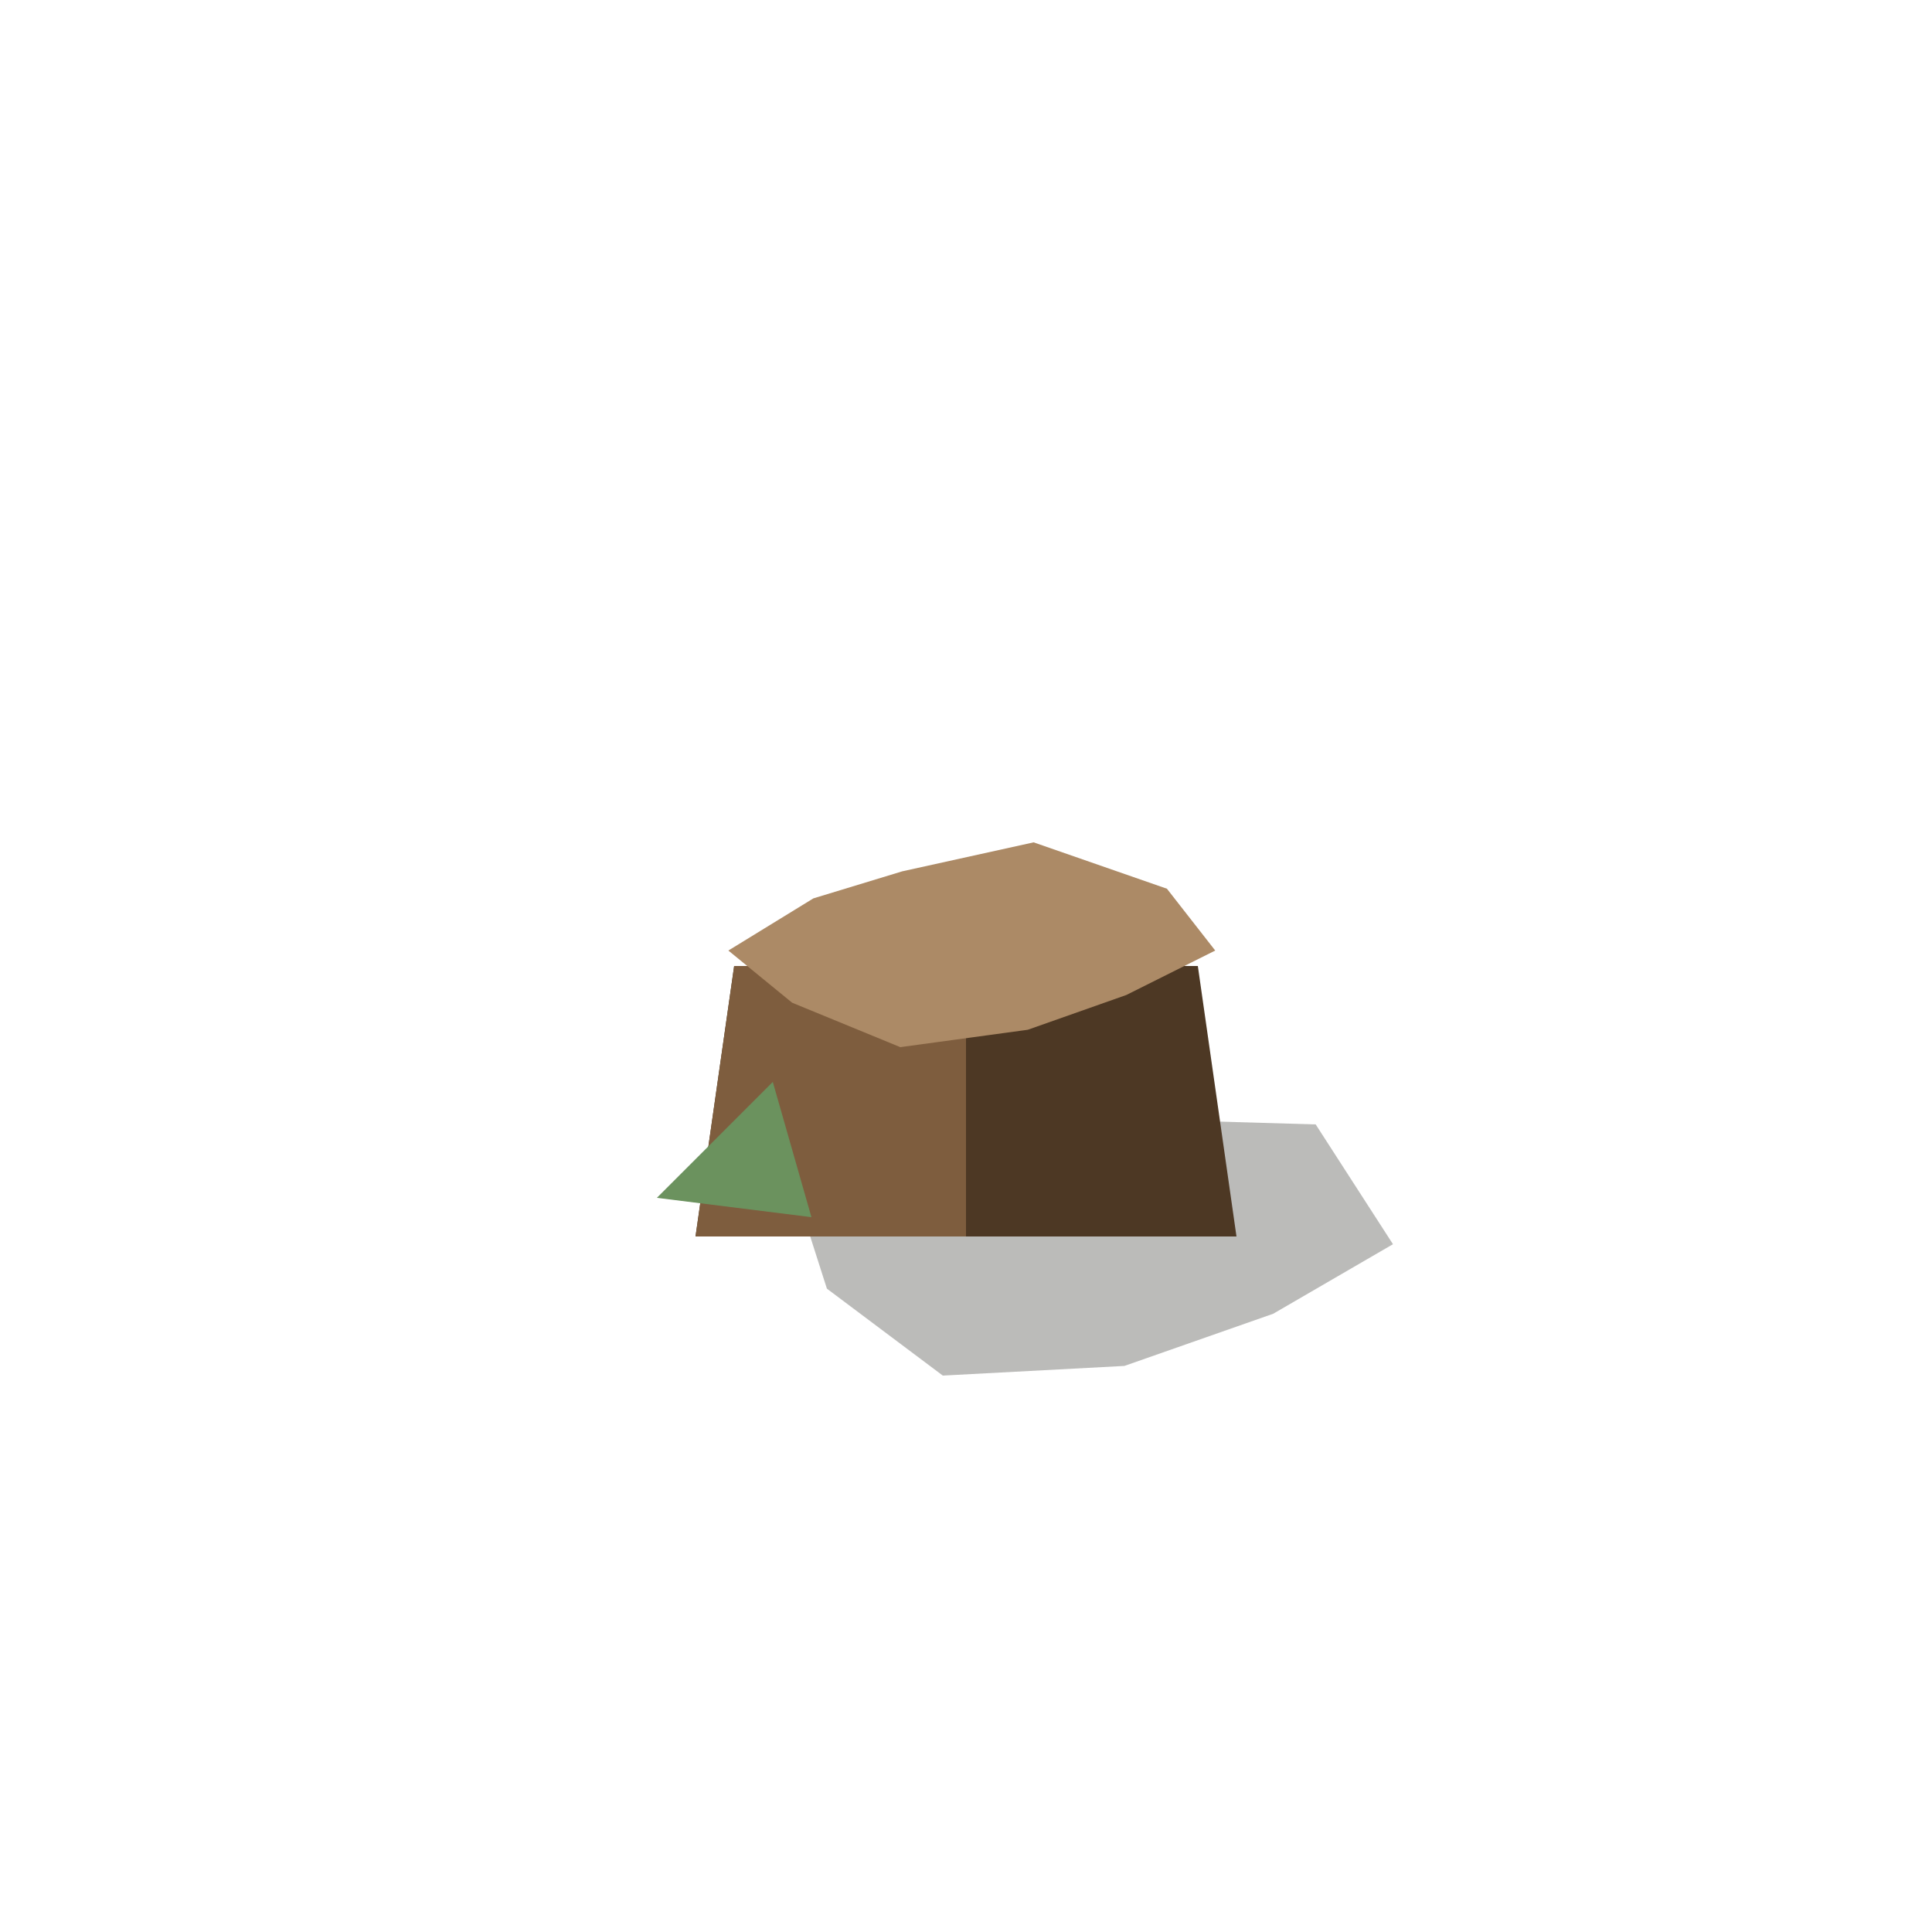
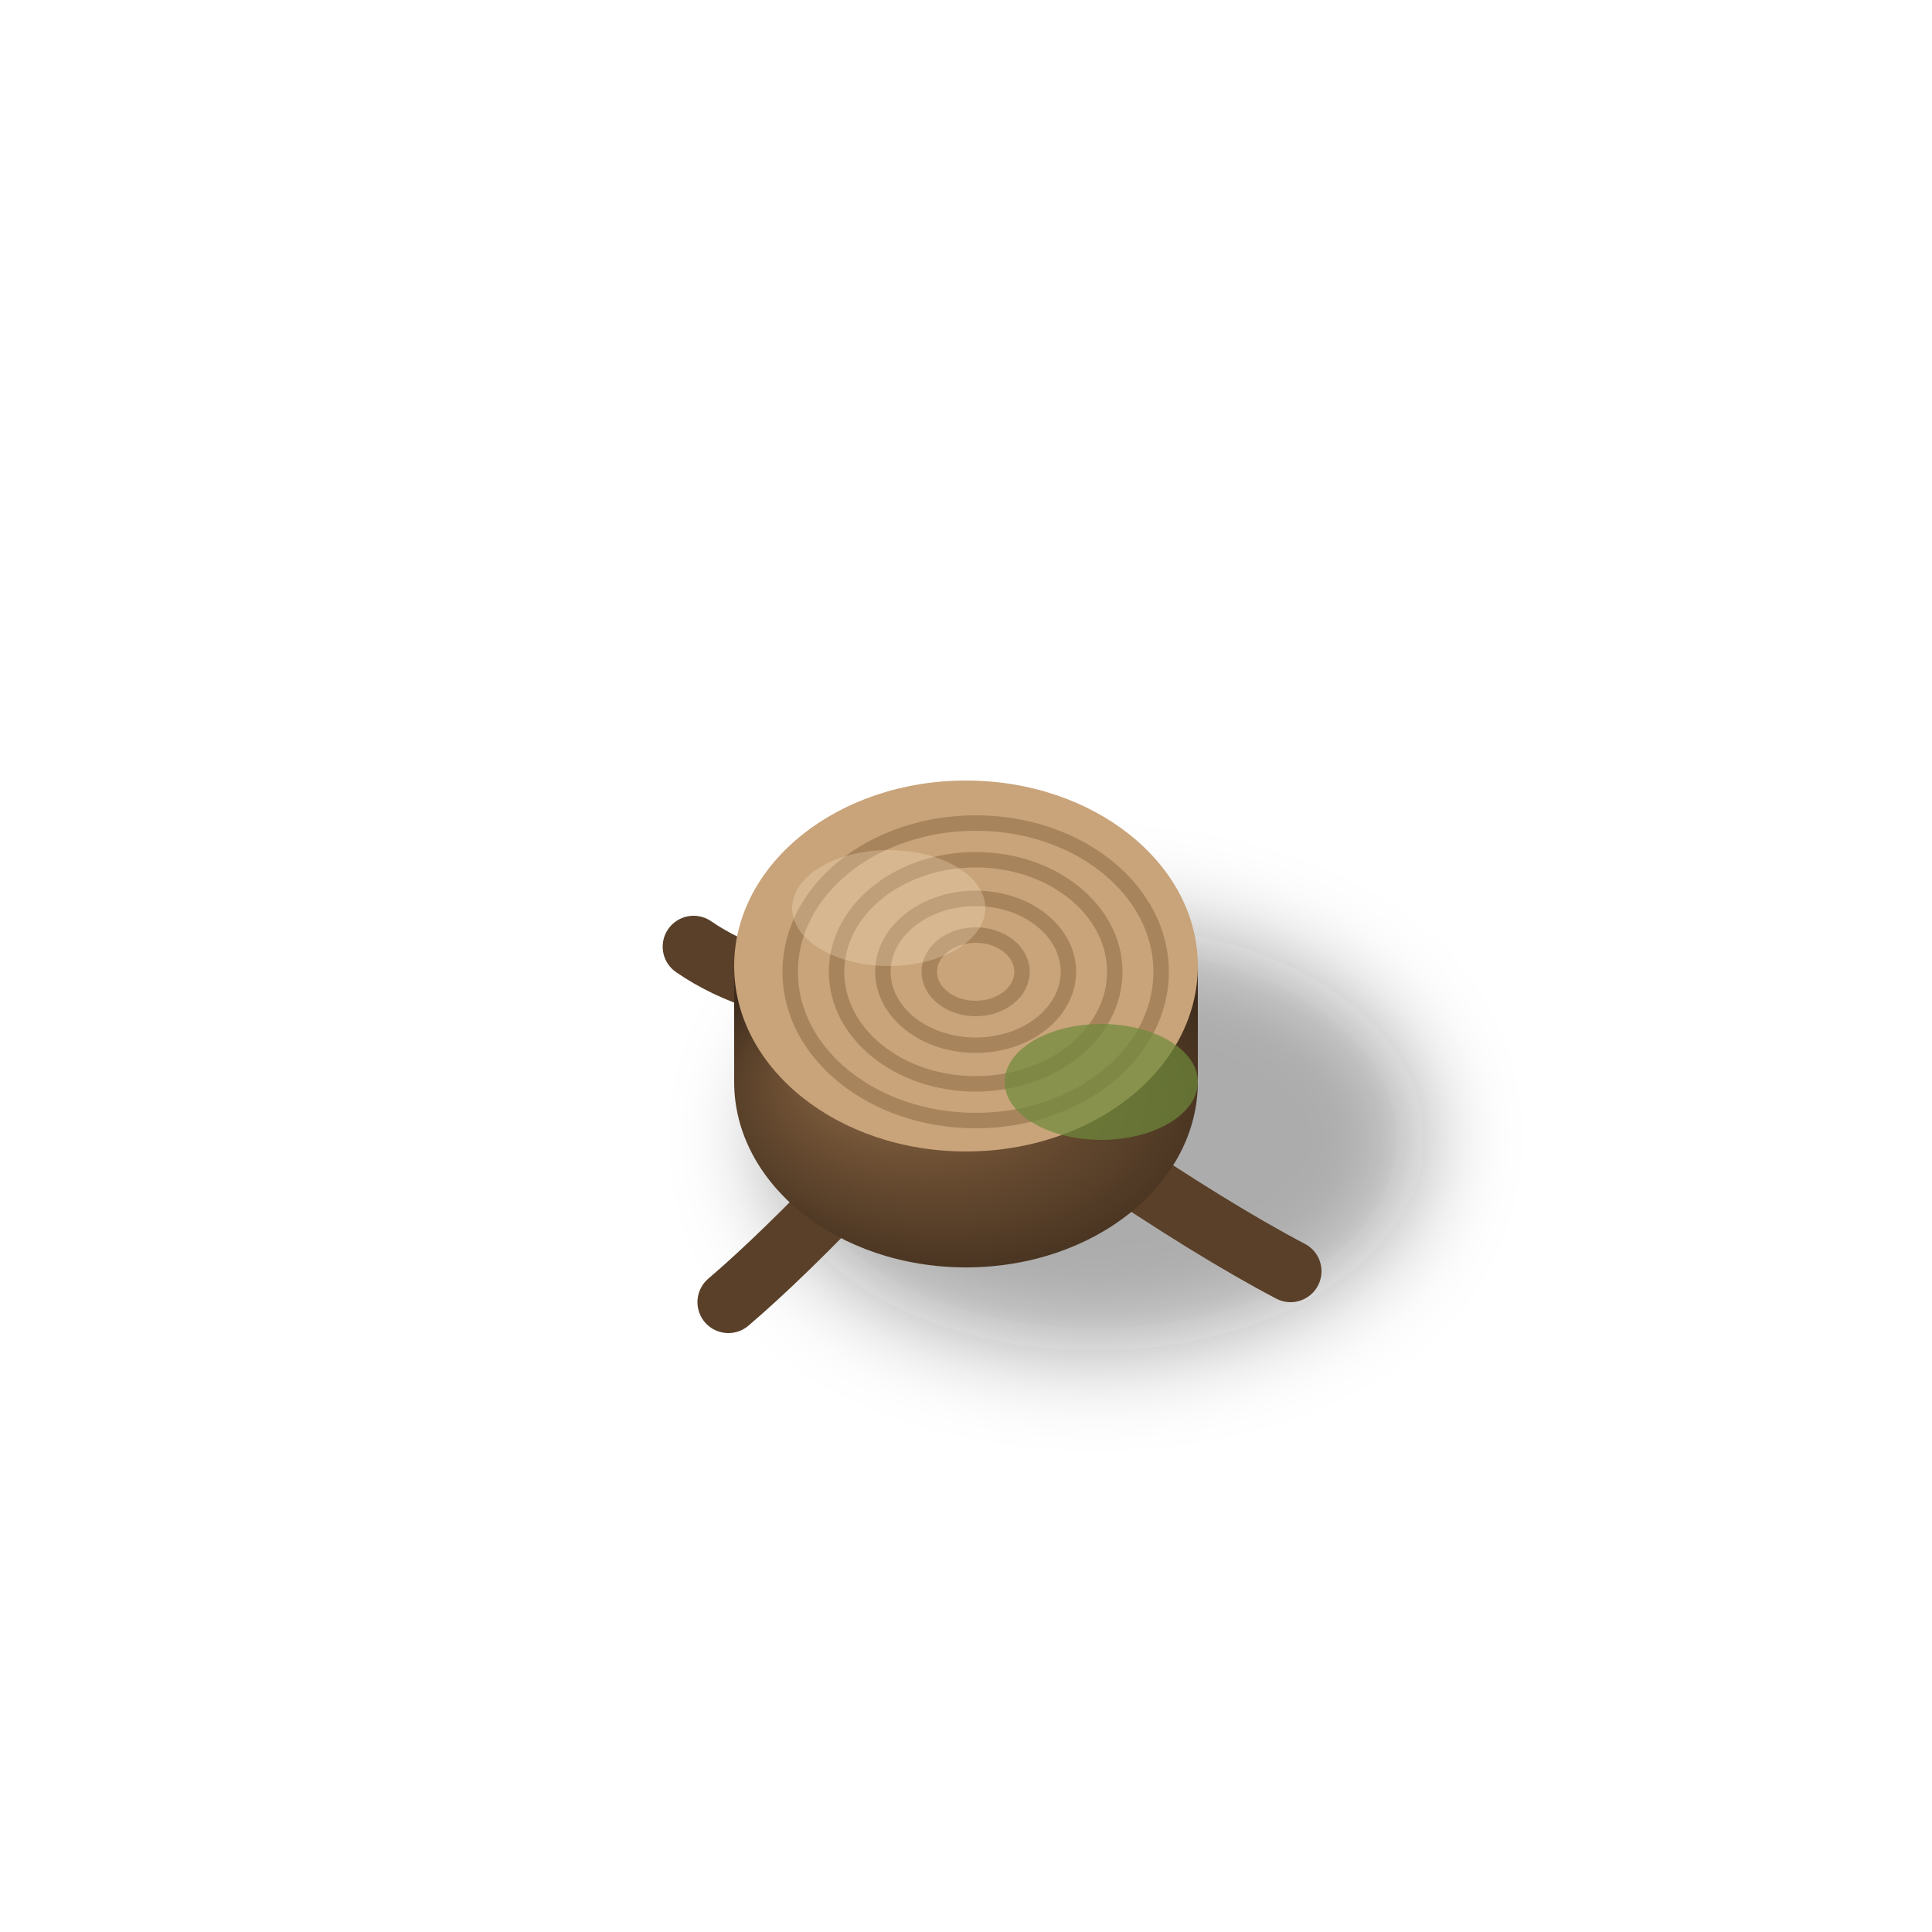
<svg xmlns="http://www.w3.org/2000/svg" viewBox="0 0 100 100" role="img" aria-label="Decoration stump">
-   <style>.h{fill:#0B0E07;fill-opacity:.28}.k{fill:#4D3824}.l{fill:#6B925E}.v{fill:#AC8A66}.w{fill:#7E5D3E}</style>
-   <path class="h" d="M72.1 64.4l-6.2 3.6-7.7 2.7-9.4 .5-6-4.5-1.6-5 9-3.2 7.6-.6 10.3 .3z" />
-   <path class="k" d="M38 50l24 0 2 14-28 0z" />
-   <path class="w" d="M38 50l12 0 0 14-14 0zM56.4 49.1l-2.8 1.4-3.6 .8-4.3-.3-1.4-1.9 1.2-1.9 4.6-.3 3.3 .6z" />
-   <path class="v" d="M62.9 49.2l-4.6 2.3-5.1 1.8-6.6 .9-5.6-2.3-3.3-2.7 4.4-2.7 4.6-1.4 6.8-1.5 6.9 2.4z" />
-   <path class="l" d="M34 62l6-6 2 7z" />
+   <defs>
+     <filter id="soft" x="-50%" y="-50%" width="200%" height="200%">
+       <feGaussianBlur stdDeviation="2.4" />
+     </filter>
+     <radialGradient id="g1" cx=".5" cy=".5" r=".62" fx=".3" fy=".26">
+       <stop offset="0" stop-color="#9A7652" />
+       <stop offset=".45" stop-color="#6E5034" />
+       <stop offset="1" stop-color="#3E2C1C" />
+     </radialGradient>
+   </defs>
+   <ellipse cx="56.7" cy="58.9" rx="17" ry="11" fill="#0B0E07" opacity="0.34" filter="url(#soft)" />
+   <path d="M56.9 59.7q5.9 4 9.9 6.1" stroke="#5A4028" stroke-width="3.2" stroke-linecap="round" fill="none" />
+   <path d="M44.4 60.9q-4 4.2 -6.7 6.5" stroke="#5A4028" stroke-width="3.2" stroke-linecap="round" fill="none" />
+   <path d="M43.9 51.5q-4.8 -0.3 -8 -2.5" stroke="#5A4028" stroke-width="3.2" stroke-linecap="round" fill="none" />
+   <path d="M54.7 50.5q3 -0.2 5 -2.5" stroke="#5A4028" stroke-width="3.2" stroke-linecap="round" fill="none" />
+   <path d="M38 50L38 56A12 9.6 0 0 0 62 56L62 50Z" fill="url(#g1)" />
+   <ellipse cx="50" cy="50" rx="12" ry="9.6" fill="#C9A47A" />
+   <ellipse cx="50.5" cy="50.3" rx="2.4" ry="1.9" fill="none" stroke="#9A7650" stroke-width=".8" opacity=".7" />
+   <ellipse cx="50.5" cy="50.3" rx="4.8" ry="3.8" fill="none" stroke="#9A7650" stroke-width=".8" opacity=".7" />
+   <ellipse cx="50.5" cy="50.3" rx="7.2" ry="5.8" fill="none" stroke="#9A7650" stroke-width=".8" opacity=".7" />
+   <ellipse cx="50.5" cy="50.3" rx="9.6" ry="7.7" fill="none" stroke="#9A7650" stroke-width=".8" opacity=".7" />
+   <ellipse cx="46" cy="47" rx="5" ry="3" fill="#FFF0D0" opacity=".25" />
+   <ellipse cx="57" cy="56" rx="5" ry="3" fill="#6E8A3A" opacity=".7" />
</svg>
